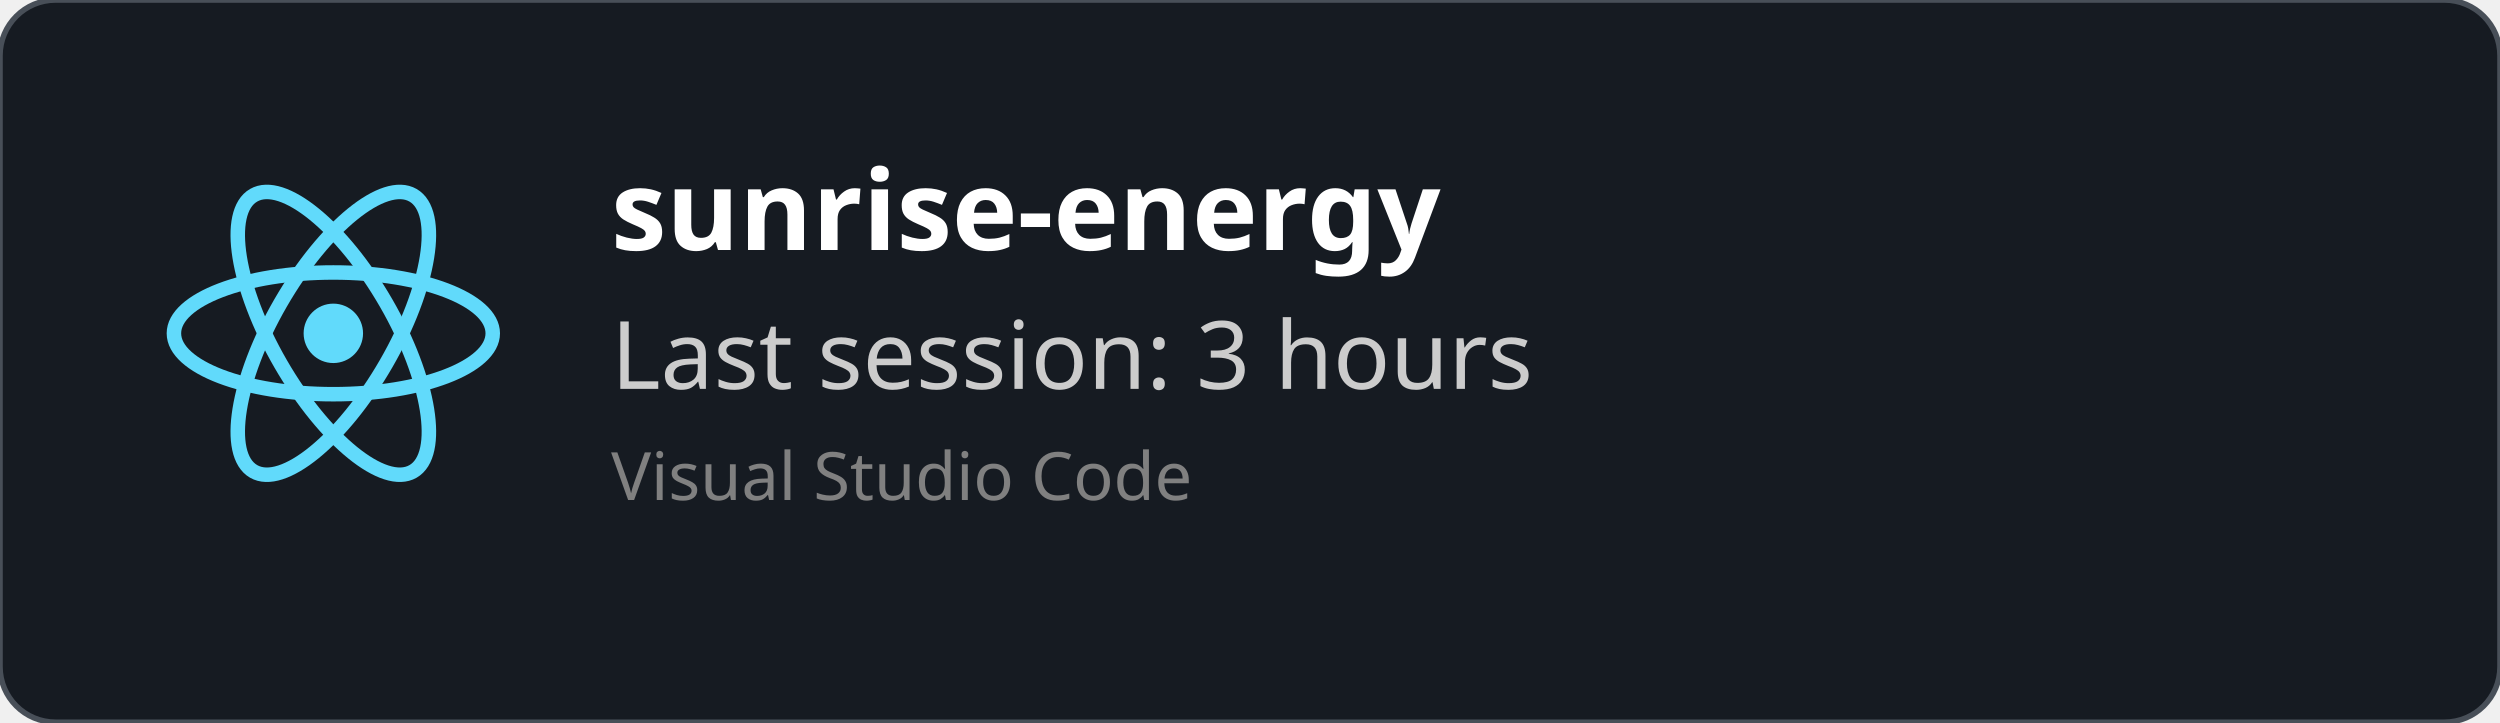
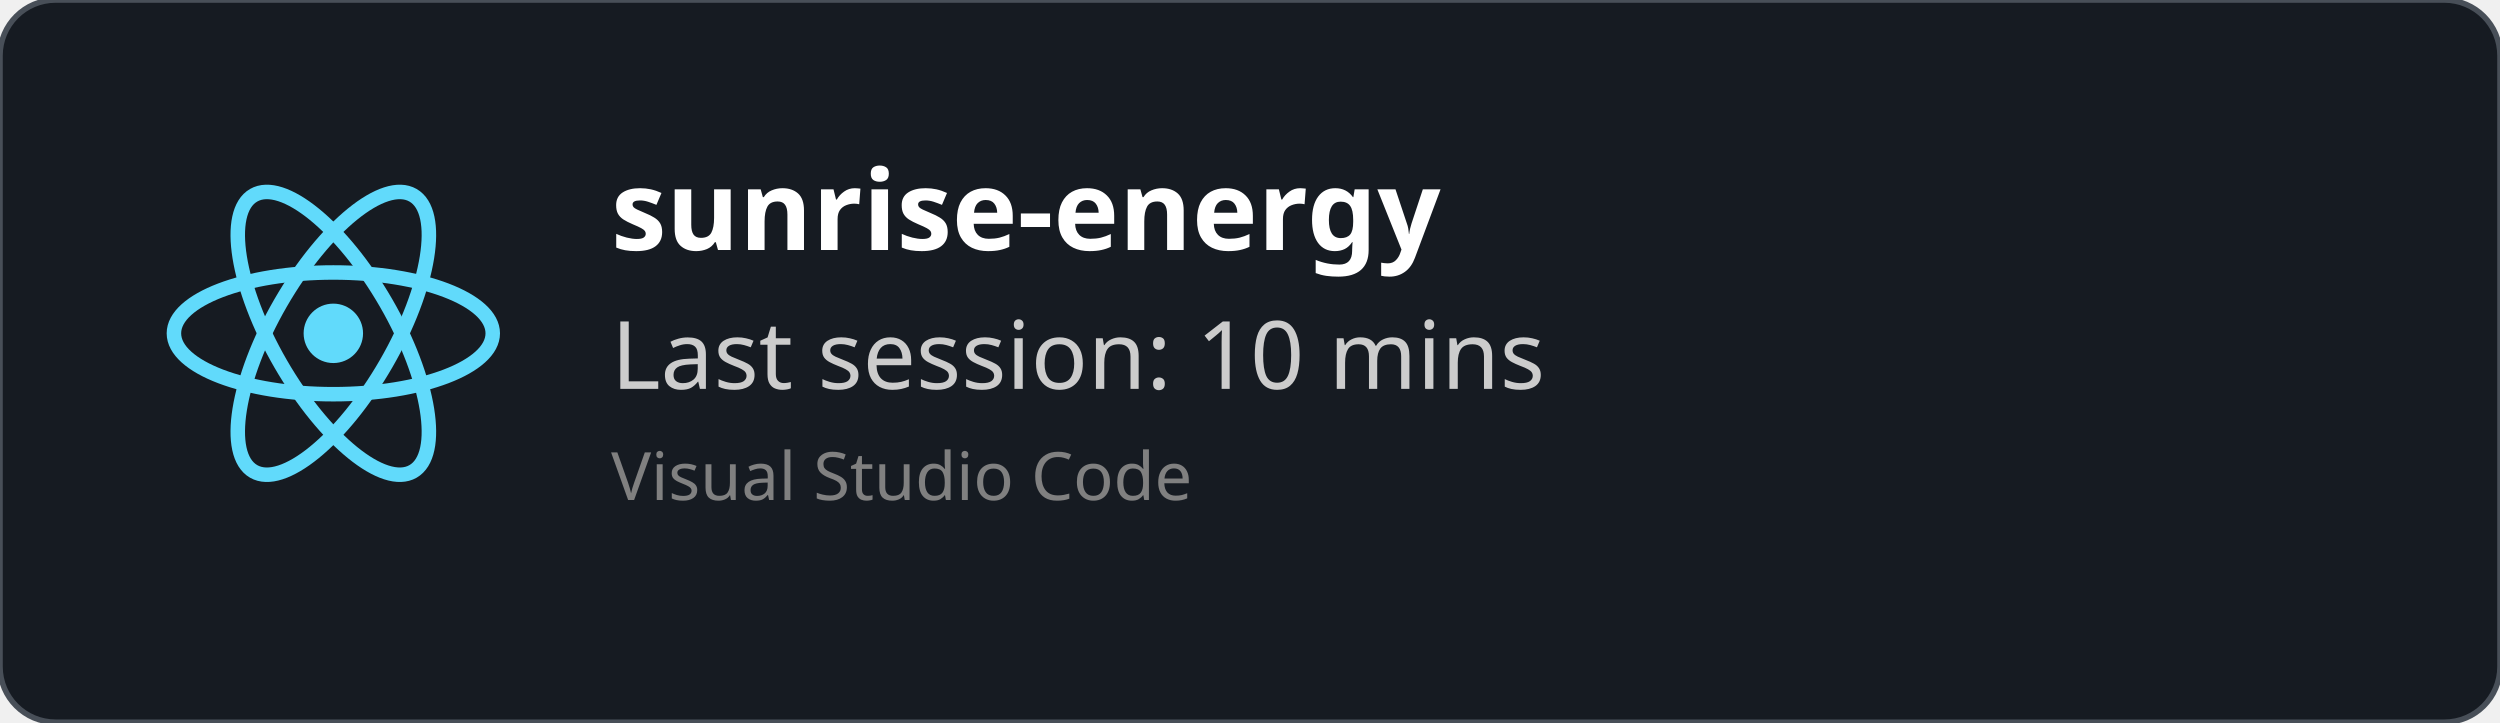
<svg xmlns="http://www.w3.org/2000/svg" width="450" height="130" viewBox="0 0 450 130" fill="none" role="img">
  <style>
    *{
        font-family: 'Segoe UI', Ubuntu, monospace
    }
    </style>
  <defs>
    <clipPath id="horizontalClip" x="20" y="20" width="500" height="200">
      <rect x="90" y="20" width="300" height="50" />
    </clipPath>
  </defs>
  <rect width="450" height="130" fill="rgba(22,27,34)" stroke="#484f58" stroke-width="1" fill-opacity="1" stroke-opacity="1" x="0" y="0" rx="10px" ry="10px">
    </rect>
  <svg height="60" width="60" x="30" y="30" viewBox="-11.5 -10.232 23 20.463">
    <circle cx="0" cy="0" r="2.05" fill="#61dafb" />
    <g stroke="#61dafb" stroke-width="1" fill="none">
      <ellipse rx="11" ry="4.2" />
      <ellipse rx="11" ry="4.2" transform="rotate(60)" />
      <ellipse rx="11" ry="4.2" transform="rotate(120)" />
    </g>
  </svg>
  <text x="110" y="45" font-size="20" clip-path="url(#horizontalClip)" font-weight="bold" font-family="Ubuntu" fill="white">
    sunrise-energy
    </text>
  <text x="110" y="70" font-size="17px" font-family="Ubuntu" fill="#ccc">
-     Last session: 3 hours
+     Last session: 10 mins
    </text>
  <text x="110" y="90" font-size="12px" font-family="Ubuntu" fill="grey">
    Visual Studio Code
    </text>
</svg>
